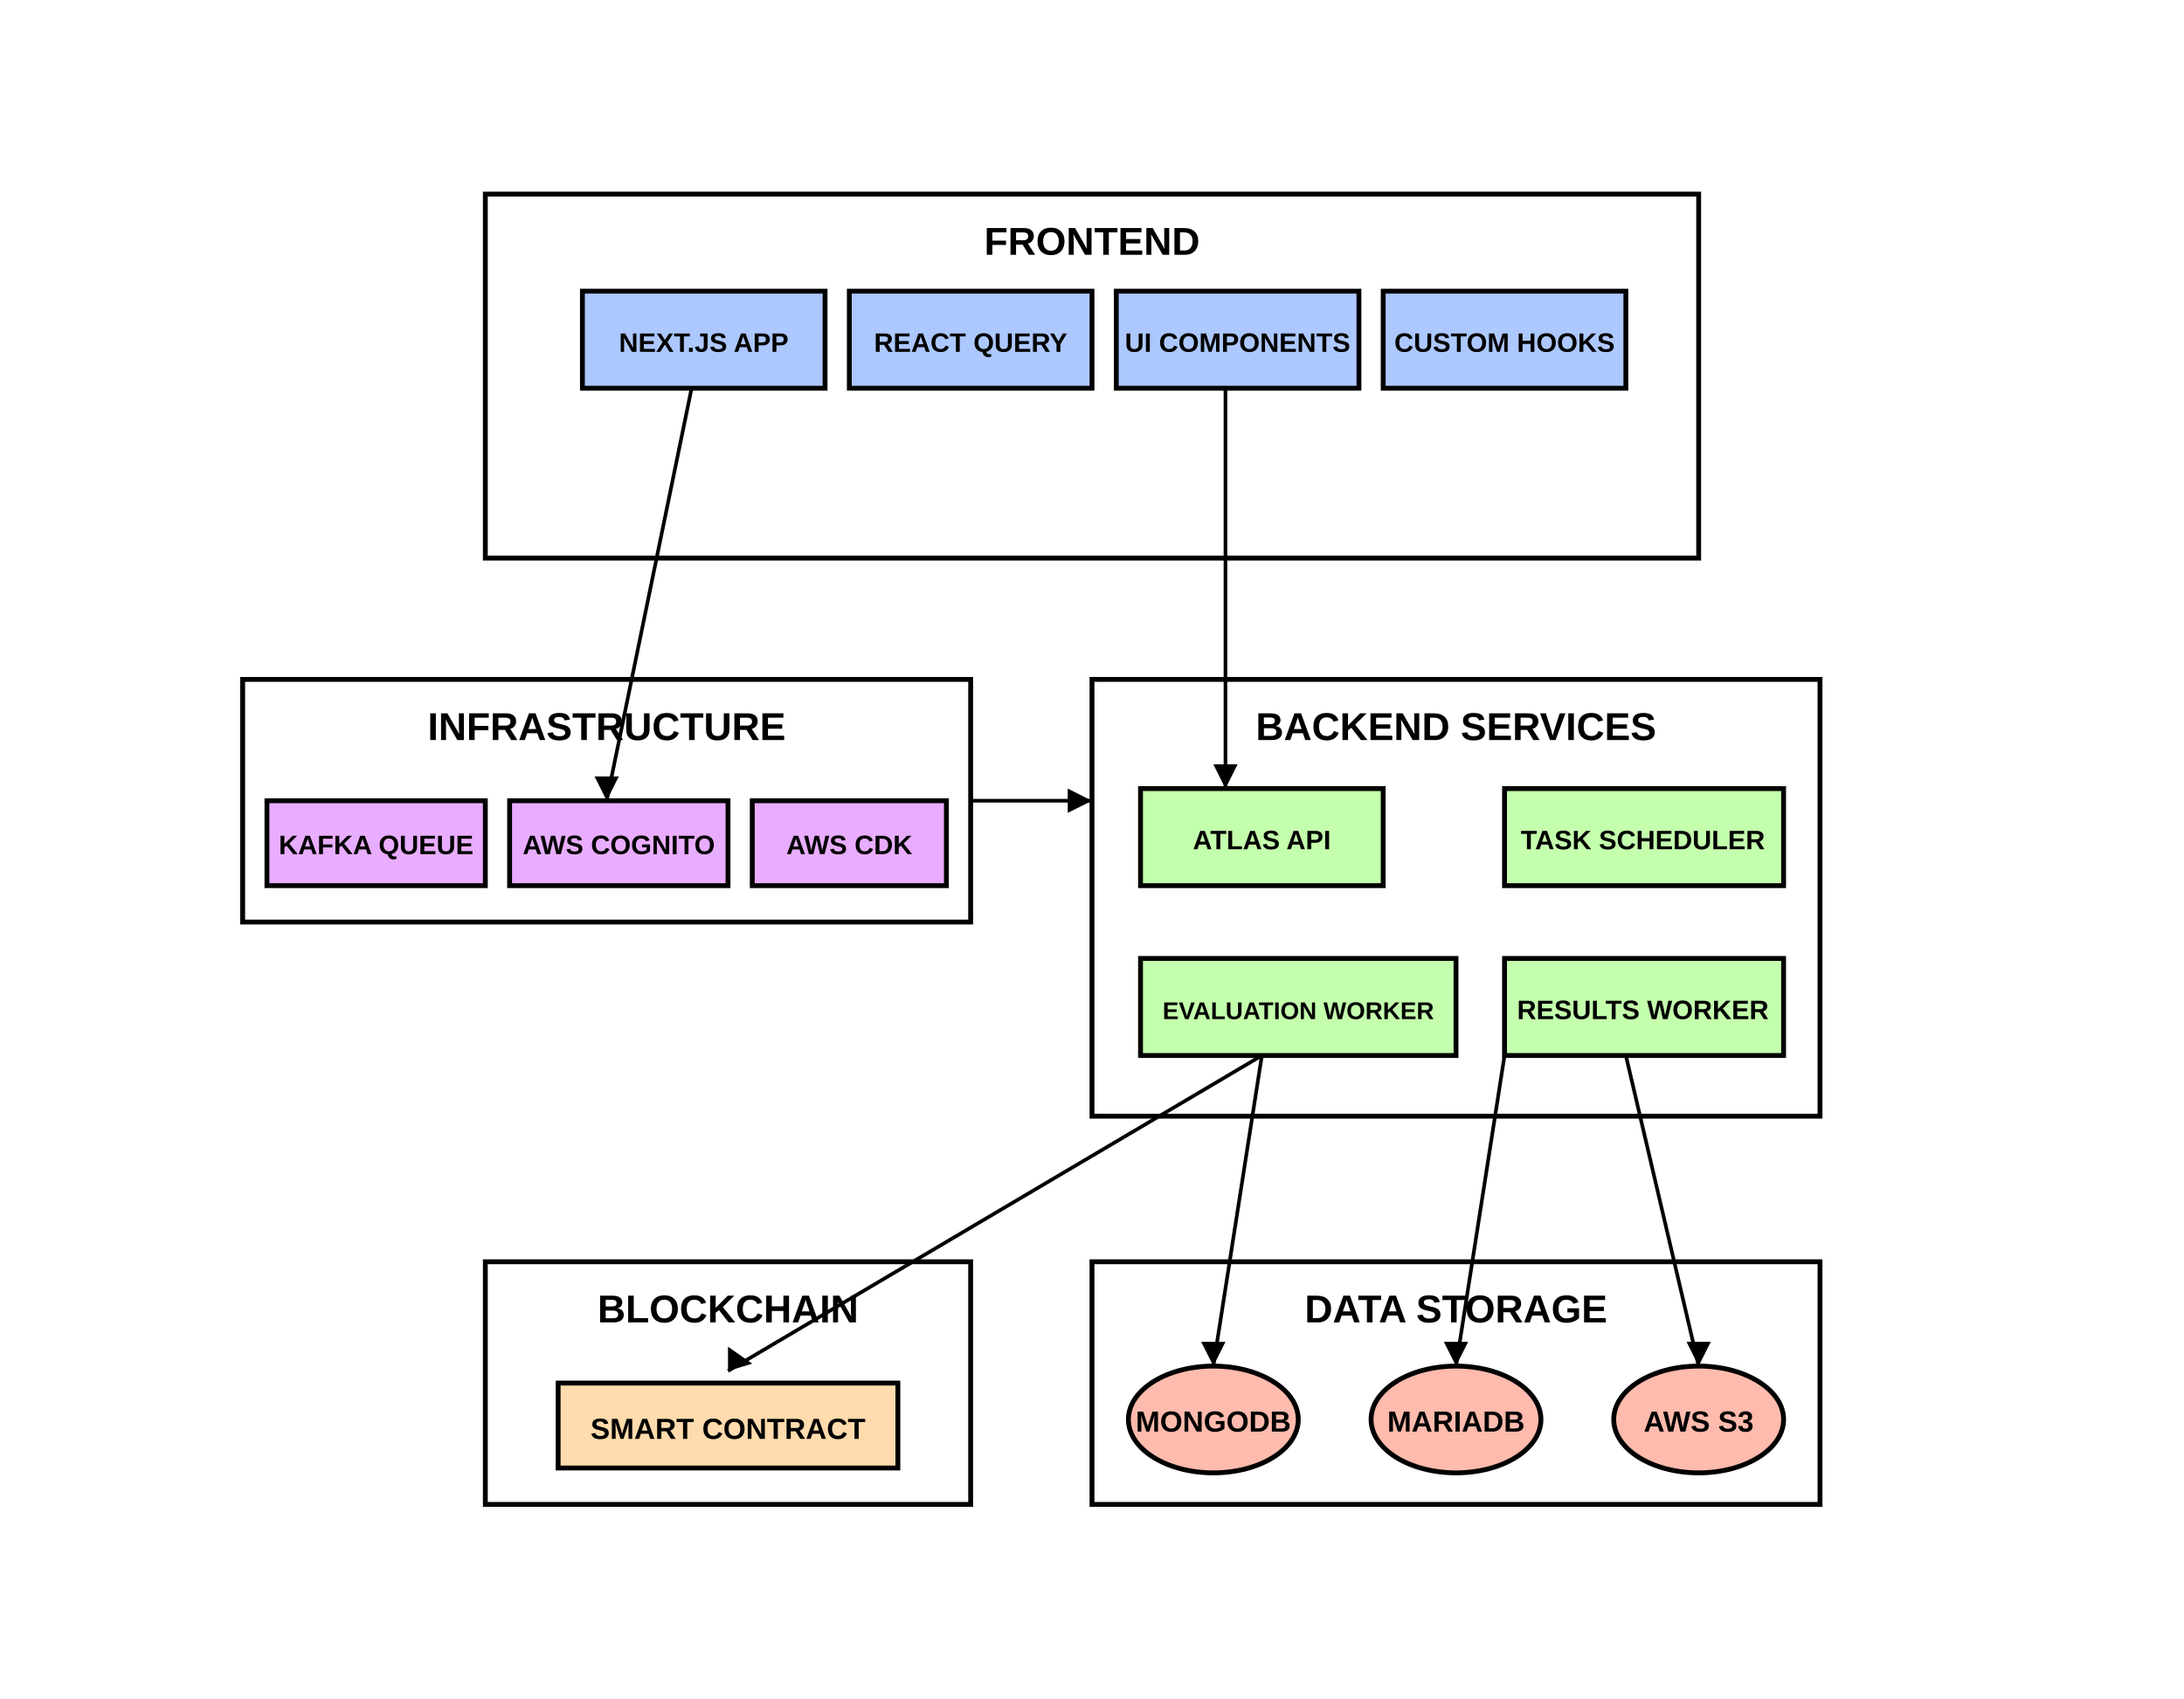
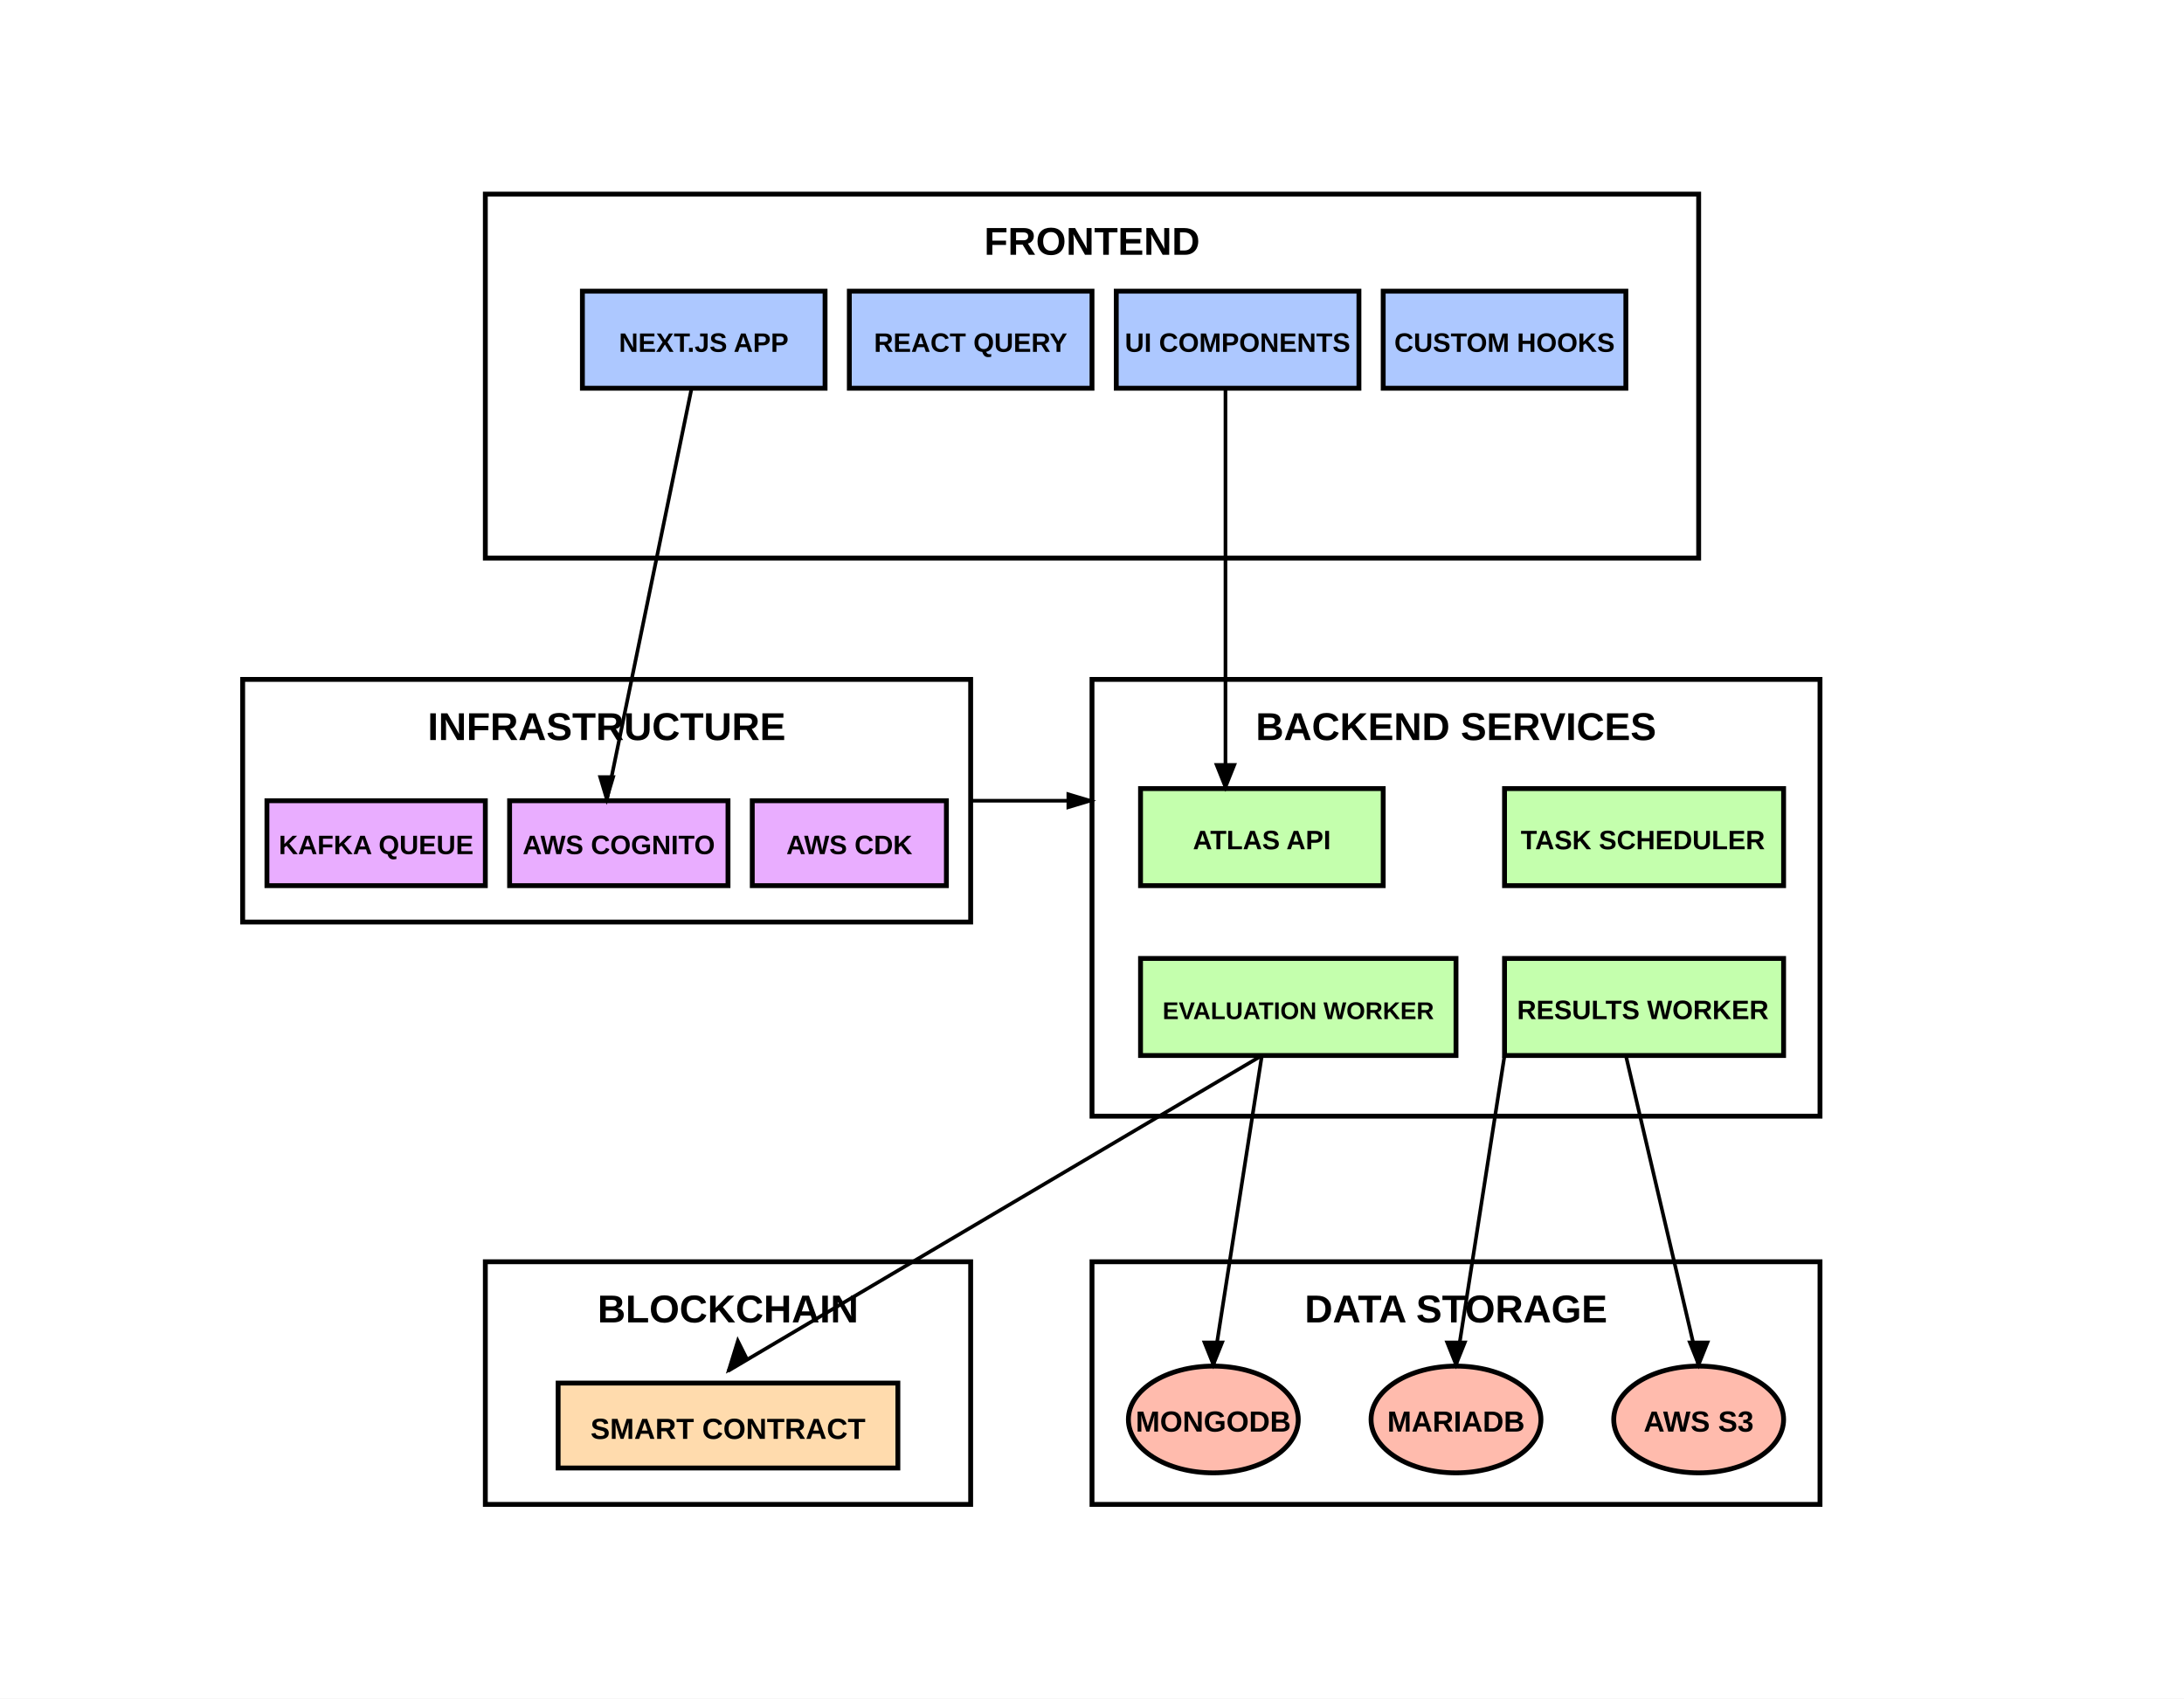
<svg xmlns="http://www.w3.org/2000/svg" width="900" height="700">
  <rect width="900" height="700" fill="#ffffff" />
  <rect x="200" y="80" width="500" height="150" fill="#ffffff" stroke="#000000" stroke-width="2" />
  <text x="450" y="105" font-family="Arial" font-size="16" font-weight="bold" text-anchor="middle">FRONTEND</text>
  <rect x="240" y="120" width="100" height="40" fill="#adc8ff" stroke="#000000" stroke-width="2" />
  <text x="290" y="145" font-family="Arial" font-size="11" font-weight="bold" text-anchor="middle">NEXT.JS APP</text>
  <rect x="350" y="120" width="100" height="40" fill="#adc8ff" stroke="#000000" stroke-width="2" />
  <text x="400" y="145" font-family="Arial" font-size="11" font-weight="bold" text-anchor="middle">REACT QUERY</text>
  <rect x="460" y="120" width="100" height="40" fill="#adc8ff" stroke="#000000" stroke-width="2" />
  <text x="510" y="145" font-family="Arial" font-size="11" font-weight="bold" text-anchor="middle">UI COMPONENTS</text>
  <rect x="570" y="120" width="100" height="40" fill="#adc8ff" stroke="#000000" stroke-width="2" />
  <text x="620" y="145" font-family="Arial" font-size="11" font-weight="bold" text-anchor="middle">CUSTOM HOOKS</text>
  <rect x="450" y="280" width="300" height="180" fill="#ffffff" stroke="#000000" stroke-width="2" />
  <text x="600" y="305" font-family="Arial" font-size="16" font-weight="bold" text-anchor="middle">BACKEND SERVICES</text>
  <rect x="470" y="325" width="100" height="40" fill="#c4ffad" stroke="#000000" stroke-width="2" />
  <text x="520" y="350" font-family="Arial" font-size="11" font-weight="bold" text-anchor="middle">ATLAS API</text>
  <rect x="620" y="325" width="115" height="40" fill="#c4ffad" stroke="#000000" stroke-width="2" />
  <text x="677" y="350" font-family="Arial" font-size="11" font-weight="bold" text-anchor="middle">TASK SCHEDULER</text>
  <rect x="470" y="395" width="130" height="40" fill="#c4ffad" stroke="#000000" stroke-width="2" />
  <text x="535" y="420" font-family="Arial" font-size="10" font-weight="bold" text-anchor="middle">EVALUATION WORKER</text>
  <rect x="620" y="395" width="115" height="40" fill="#c4ffad" stroke="#000000" stroke-width="2" />
  <text x="677" y="420" font-family="Arial" font-size="11" font-weight="bold" text-anchor="middle">RESULTS WORKER</text>
  <rect x="100" y="280" width="300" height="100" fill="#ffffff" stroke="#000000" stroke-width="2" />
  <text x="250" y="305" font-family="Arial" font-size="16" font-weight="bold" text-anchor="middle">INFRASTRUCTURE</text>
  <rect x="110" y="330" width="90" height="35" fill="#e9adff" stroke="#000000" stroke-width="2" />
  <text x="155" y="352" font-family="Arial" font-size="11" font-weight="bold" text-anchor="middle">KAFKA QUEUE</text>
  <rect x="210" y="330" width="90" height="35" fill="#e9adff" stroke="#000000" stroke-width="2" />
  <text x="255" y="352" font-family="Arial" font-size="11" font-weight="bold" text-anchor="middle">AWS COGNITO</text>
  <rect x="310" y="330" width="80" height="35" fill="#e9adff" stroke="#000000" stroke-width="2" />
  <text x="350" y="352" font-family="Arial" font-size="11" font-weight="bold" text-anchor="middle">AWS CDK</text>
  <rect x="200" y="520" width="200" height="100" fill="#ffffff" stroke="#000000" stroke-width="2" />
  <text x="300" y="545" font-family="Arial" font-size="16" font-weight="bold" text-anchor="middle">BLOCKCHAIN</text>
  <rect x="230" y="570" width="140" height="35" fill="#ffdbad" stroke="#000000" stroke-width="2" />
  <text x="300" y="593" font-family="Arial" font-size="12" font-weight="bold" text-anchor="middle">SMART CONTRACT</text>
  <rect x="450" y="520" width="300" height="100" fill="#ffffff" stroke="#000000" stroke-width="2" />
  <text x="600" y="545" font-family="Arial" font-size="16" font-weight="bold" text-anchor="middle">DATA STORAGE</text>
  <ellipse cx="500" cy="585" rx="35" ry="22" fill="#ffbbad" stroke="#000000" stroke-width="2" />
  <text x="500" y="590" font-family="Arial" font-size="12" font-weight="bold" text-anchor="middle">MONGODB</text>
  <ellipse cx="600" cy="585" rx="35" ry="22" fill="#ffbbad" stroke="#000000" stroke-width="2" />
  <text x="600" y="590" font-family="Arial" font-size="12" font-weight="bold" text-anchor="middle">MARIADB</text>
  <ellipse cx="700" cy="585" rx="35" ry="22" fill="#ffbbad" stroke="#000000" stroke-width="2" />
  <text x="700" y="590" font-family="Arial" font-size="12" font-weight="bold" text-anchor="middle">AWS S3</text>
  <line x1="505" y1="160" x2="505" y2="325" stroke="#000000" stroke-width="1.5" />
-   <polygon points="505,325 500,315 510,315" fill="#000000" />
+   <polygon points="505,325 501,315 509,315" stroke="#000000" stroke-width="1" fill="#000000" />
  <line x1="285" y1="160" x2="250" y2="330" stroke="#000000" stroke-width="1.5" />
-   <polygon points="250,330 245,320 255,320" fill="#000000" />
+   <polygon points="250,330 247,320 253,320" stroke="#000000" stroke-width="1" fill="#000000" />
  <line x1="400" y1="330" x2="450" y2="330" stroke="#000000" stroke-width="1.5" />
-   <polygon points="450,330 440,325 440,335" fill="#000000" />
+   <polygon points="450,330 440,327 440,333" stroke="#000000" stroke-width="1" fill="#000000" />
  <line x1="520" y1="435" x2="300" y2="565" stroke="#000000" stroke-width="1.5" />
-   <polygon points="300,565 300,555 310,562" fill="#000000" />
+   <polygon points="300,565 308,560 304,552" stroke="#000000" stroke-width="1" fill="#000000" />
  <line x1="520" y1="435" x2="500" y2="563" stroke="#000000" stroke-width="1.5" />
-   <polygon points="500,563 495,553 505,553" fill="#000000" />
+   <polygon points="500,563 504,553 496,553" stroke="#000000" stroke-width="1" fill="#000000" />
  <line x1="620" y1="435" x2="600" y2="563" stroke="#000000" stroke-width="1.5" />
-   <polygon points="600,563 595,553 605,553" fill="#000000" />
+   <polygon points="600,563 604,553 596,553" stroke="#000000" stroke-width="1" fill="#000000" />
  <line x1="670" y1="435" x2="700" y2="563" stroke="#000000" stroke-width="1.5" />
-   <polygon points="700,563 695,553 705,553" fill="#000000" />
+   <polygon points="700,563 704,553 696,553" stroke="#000000" stroke-width="1" fill="#000000" />
</svg>
